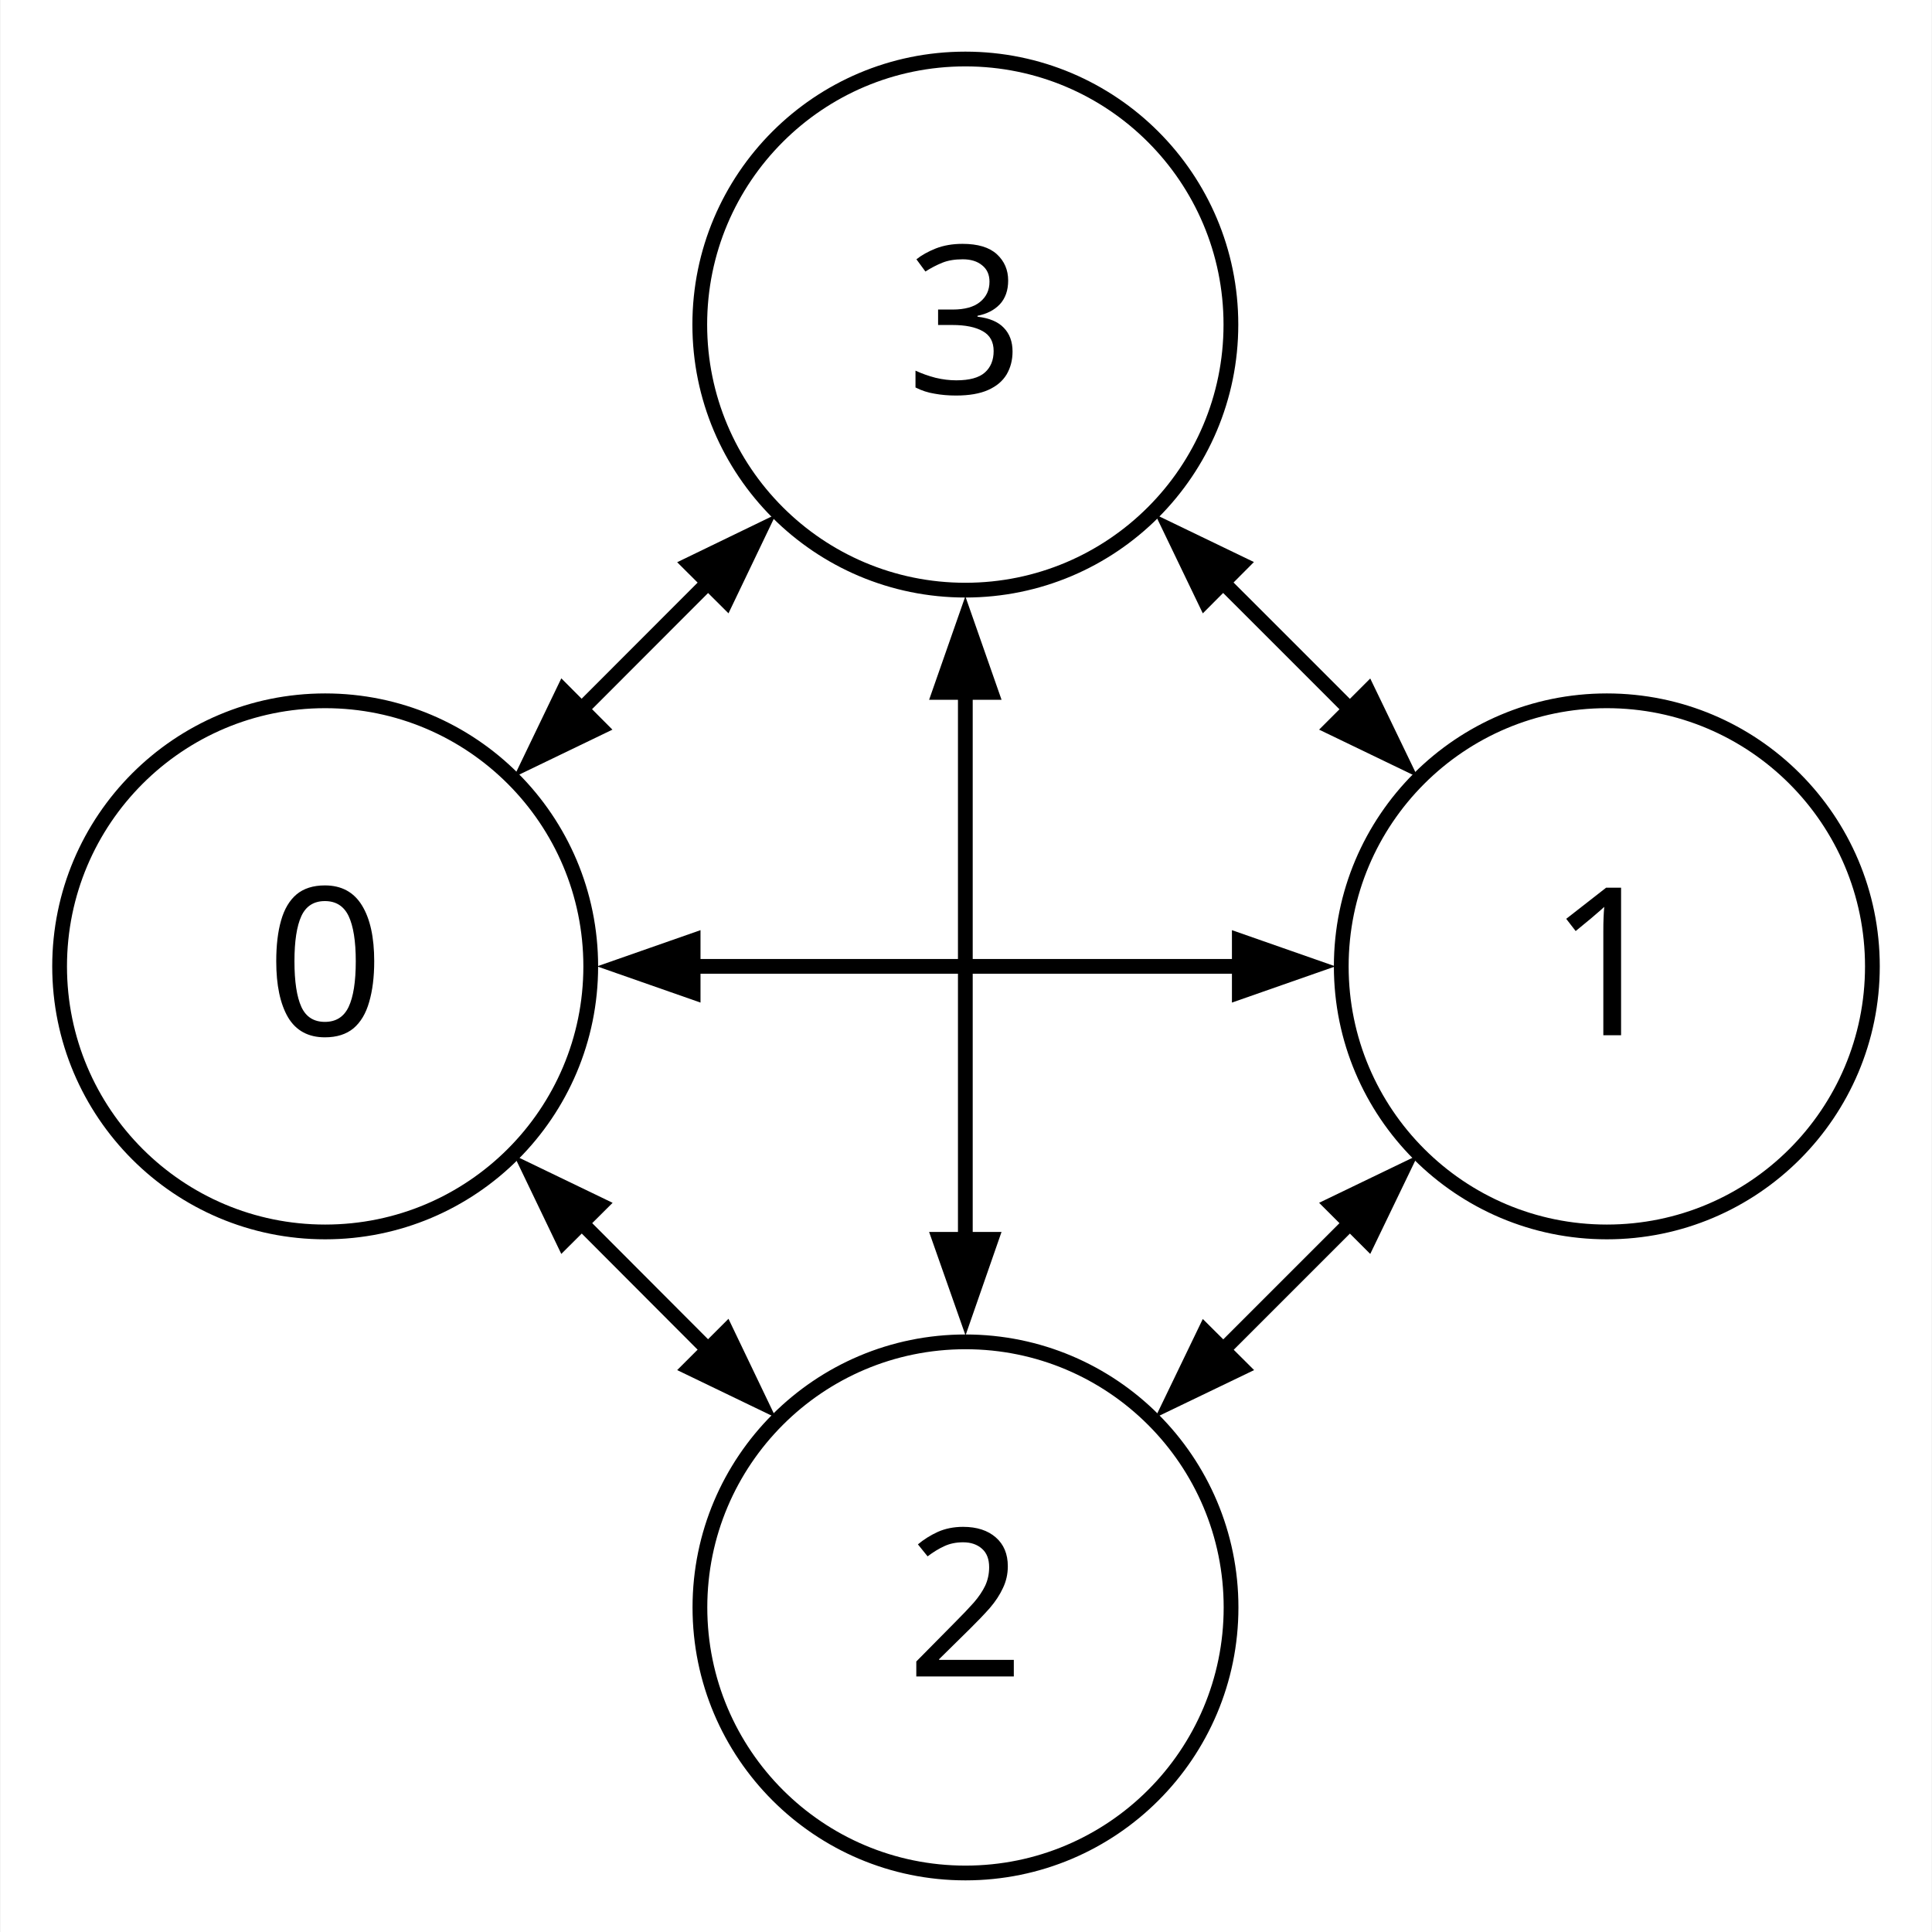
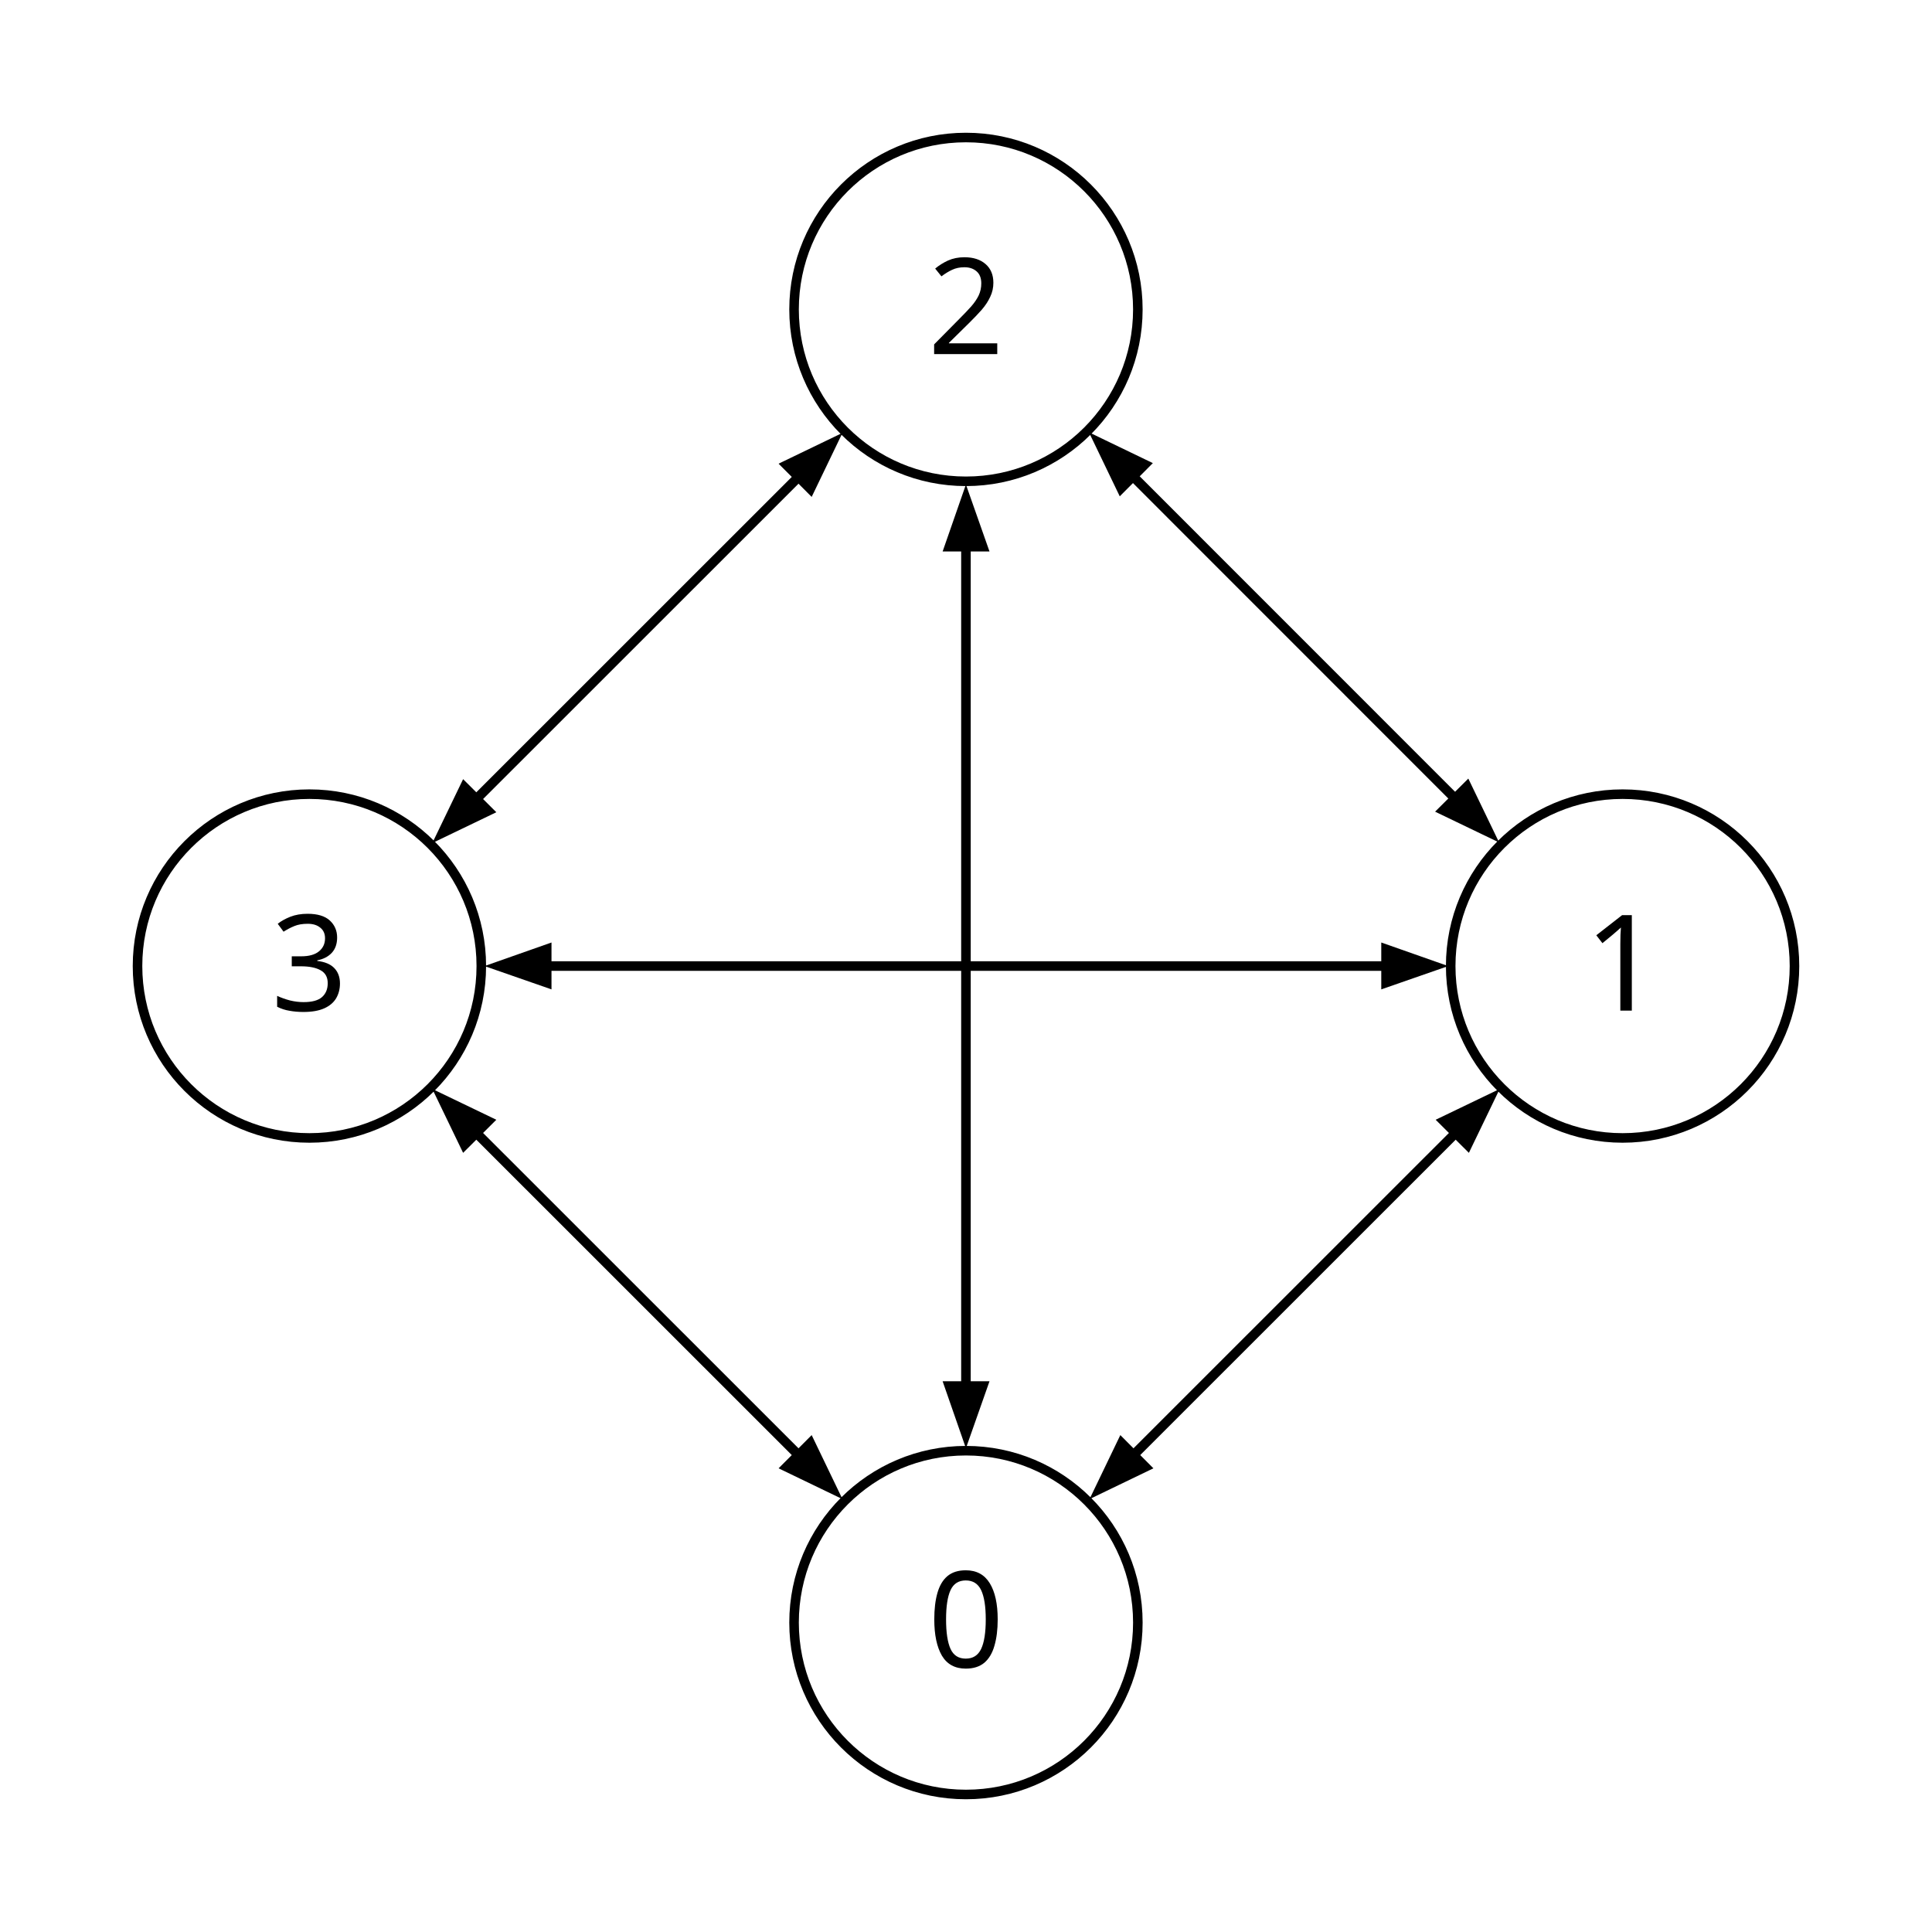
- <svg xmlns="http://www.w3.org/2000/svg" width="131pt" height="131pt" viewBox="0.00 0.00 130.87 130.95">
-   <g id="graph0" class="graph" transform="scale(1 1) rotate(0) translate(4 126.95)">
-     <polygon fill="white" stroke="none" points="-4,4 -4,-126.95 126.87,-126.95 126.87,4 -4,4" />
+ <svg xmlns="http://www.w3.org/2000/svg" width="202pt" height="202pt" viewBox="0.00 0.00 202.31 202.31">
+   <g id="graph0" class="graph" transform="scale(1 1) rotate(0) translate(14.4 187.91)">
+     <polygon fill="white" stroke="none" points="-14.4,14.4 -14.4,-187.91 187.91,-187.91 187.91,14.4 -14.4,14.4" />
    <g id="node1" class="node">
-       <ellipse fill="none" stroke="black" cx="18" cy="-61.45" rx="18" ry="18" />
-       <text text-anchor="middle" x="18" y="-56.78" font-family="Operator Mono" font-size="14.00">0</text>
+       <ellipse fill="none" stroke="black" cx="86.75" cy="-18" rx="18" ry="18" />
+       <text text-anchor="middle" x="86.75" y="-13.32" font-family="Operator Mono" font-size="14.00">0</text>
    </g>
    <g id="node2" class="node">
-       <ellipse fill="none" stroke="black" cx="104.87" cy="-61.45" rx="18" ry="18" />
-       <text text-anchor="middle" x="104.87" y="-56.78" font-family="Operator Mono" font-size="14.00">1</text>
+       <ellipse fill="none" stroke="black" cx="155.51" cy="-86.75" rx="18" ry="18" />
+       <text text-anchor="middle" x="155.51" y="-82.08" font-family="Operator Mono" font-size="14.00">1</text>
    </g>
    <g id="edge1" class="edge">
-       <path fill="none" stroke="black" d="M42.58,-61.45C54.35,-61.45 68.41,-61.45 80.19,-61.45" />
-       <polygon fill="black" stroke="black" points="42.94,-59.7 37.94,-61.45 42.94,-63.2 42.94,-59.7" />
-       <polygon fill="black" stroke="black" points="79.96,-63.2 84.96,-61.45 79.96,-59.7 79.96,-63.2" />
+       <path fill="none" stroke="black" d="M104.24,-35.49C114.62,-45.86 127.72,-58.97 138.09,-69.33" />
+       <polygon fill="black" stroke="black" points="105.53,-34.3 100.76,-32 103.06,-36.78 105.53,-34.3" />
+       <polygon fill="black" stroke="black" points="136.79,-70.51 141.57,-72.81 139.27,-68.04 136.79,-70.51" />
    </g>
    <g id="node3" class="node">
-       <ellipse fill="none" stroke="black" cx="61.4" cy="-18" rx="18" ry="18" />
-       <text text-anchor="middle" x="61.4" y="-13.32" font-family="Operator Mono" font-size="14.00">2</text>
+       <ellipse fill="none" stroke="black" cx="86.75" cy="-155.51" rx="18" ry="18" />
+       <text text-anchor="middle" x="86.75" y="-150.83" font-family="Operator Mono" font-size="14.00">2</text>
    </g>
    <g id="edge2" class="edge">
-       <path fill="none" stroke="black" d="M35.14,-44.3C38.07,-41.36 41.12,-38.3 44.06,-35.36" />
-       <polygon fill="black" stroke="black" points="34.15,-42.81 31.86,-47.58 36.63,-45.28 34.15,-42.81" />
-       <polygon fill="black" stroke="black" points="45.19,-36.71 47.48,-31.93 42.71,-34.23 45.19,-36.71" />
+       <path fill="none" stroke="black" d="M86.75,-42.46C86.75,-67.38 86.75,-105.81 86.75,-130.81" />
+       <polygon fill="black" stroke="black" points="88.51,-42.77 86.75,-37.77 85.01,-42.77 88.51,-42.77" />
+       <polygon fill="black" stroke="black" points="85.01,-130.66 86.75,-135.66 88.51,-130.66 85.01,-130.66" />
    </g>
    <g id="node4" class="node">
-       <ellipse fill="none" stroke="black" cx="61.39" cy="-104.95" rx="18" ry="18" />
-       <text text-anchor="middle" x="61.39" y="-100.28" font-family="Operator Mono" font-size="14.00">3</text>
+       <ellipse fill="none" stroke="black" cx="18" cy="-86.75" rx="18" ry="18" />
+       <text text-anchor="middle" x="18" y="-82.08" font-family="Operator Mono" font-size="14.00">3</text>
    </g>
    <g id="edge3" class="edge">
-       <path fill="none" stroke="black" d="M35.13,-78.63C38.07,-81.57 41.12,-84.63 44.06,-87.57" />
-       <polygon fill="black" stroke="black" points="36.62,-77.64 31.85,-75.34 34.15,-80.12 36.62,-77.64" />
-       <polygon fill="black" stroke="black" points="42.71,-88.7 47.48,-91.01 45.19,-86.23 42.71,-88.7" />
+       <path fill="none" stroke="black" d="M69.27,-35.49C58.89,-45.86 45.79,-58.97 35.42,-69.33" />
+       <polygon fill="black" stroke="black" points="70.45,-36.78 72.75,-32 67.98,-34.3 70.45,-36.78" />
+       <polygon fill="black" stroke="black" points="34.24,-68.04 31.94,-72.81 36.72,-70.51 34.24,-68.04" />
    </g>
    <g id="edge4" class="edge">
-       <path fill="none" stroke="black" d="M87.71,-44.3C84.77,-41.36 81.71,-38.3 78.77,-35.36" />
-       <polygon fill="black" stroke="black" points="86.22,-45.28 90.99,-47.58 88.69,-42.81 86.22,-45.28" />
-       <polygon fill="black" stroke="black" points="80.11,-34.23 75.33,-31.93 77.63,-36.7 80.11,-34.23" />
+       <path fill="none" stroke="black" d="M138.02,-104.24C127.65,-114.62 114.54,-127.72 104.18,-138.09" />
+       <polygon fill="black" stroke="black" points="139.21,-105.53 141.51,-100.76 136.73,-103.06 139.21,-105.53" />
+       <polygon fill="black" stroke="black" points="103,-136.79 100.7,-141.57 105.47,-139.27 103,-136.79" />
    </g>
    <g id="edge5" class="edge">
-       <path fill="none" stroke="black" d="M87.7,-78.63C84.76,-81.57 81.71,-84.63 78.76,-87.57" />
-       <polygon fill="black" stroke="black" points="88.69,-80.11 90.99,-75.34 86.22,-77.64 88.69,-80.11" />
-       <polygon fill="black" stroke="black" points="77.63,-86.23 75.33,-91.01 80.1,-88.71 77.63,-86.23" />
+       <path fill="none" stroke="black" d="M131.05,-86.75C106.13,-86.75 67.7,-86.75 42.7,-86.75" />
+       <polygon fill="black" stroke="black" points="130.74,-88.51 135.74,-86.75 130.74,-85.01 130.74,-88.51" />
+       <polygon fill="black" stroke="black" points="42.85,-85.01 37.85,-86.75 42.85,-88.51 42.85,-85.01" />
    </g>
    <g id="edge6" class="edge">
-       <path fill="none" stroke="black" d="M61.39,-42.6C61.39,-54.38 61.39,-68.46 61.39,-80.25" />
-       <polygon fill="black" stroke="black" points="63.14,-42.95 61.4,-37.95 59.64,-42.95 63.14,-42.95" />
-       <polygon fill="black" stroke="black" points="59.64,-80.02 61.39,-85.02 63.14,-80.02 59.64,-80.02" />
+       <path fill="none" stroke="black" d="M69.27,-138.02C58.89,-127.65 45.79,-114.54 35.42,-104.18" />
+       <polygon fill="black" stroke="black" points="67.98,-139.21 72.75,-141.51 70.45,-136.73 67.98,-139.21" />
+       <polygon fill="black" stroke="black" points="36.72,-103 31.94,-100.7 34.24,-105.47 36.72,-103" />
    </g>
  </g>
</svg>
